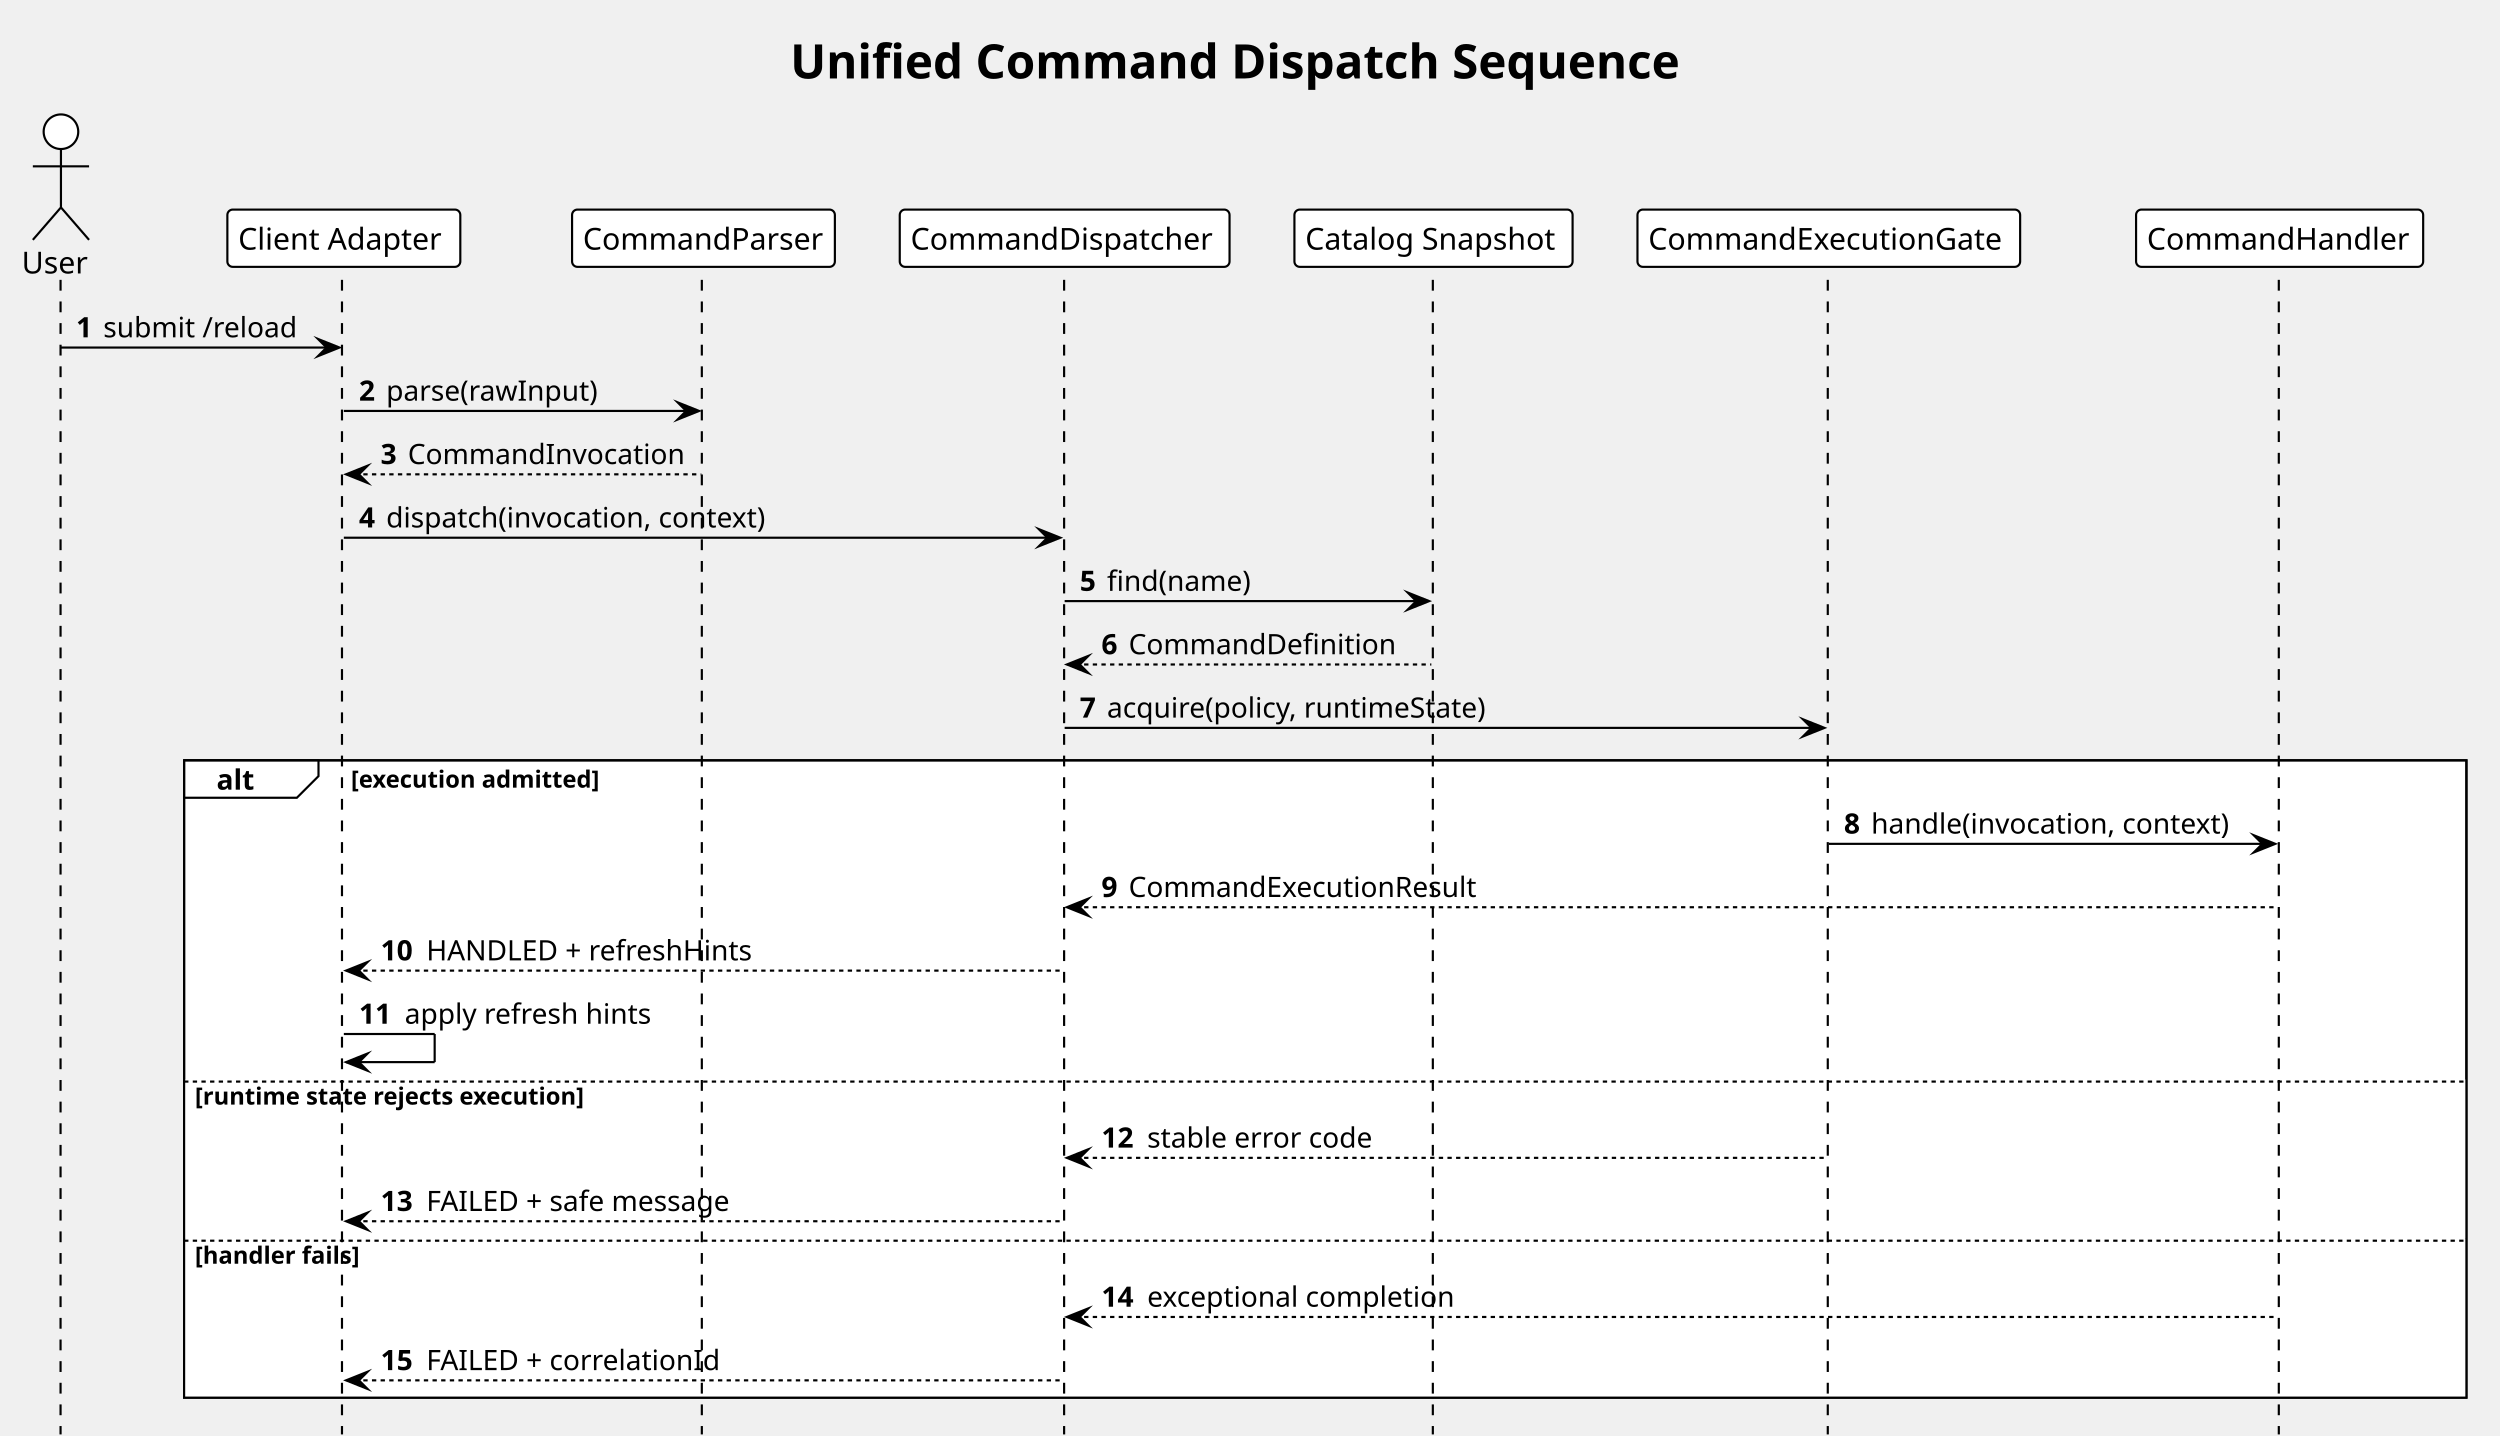
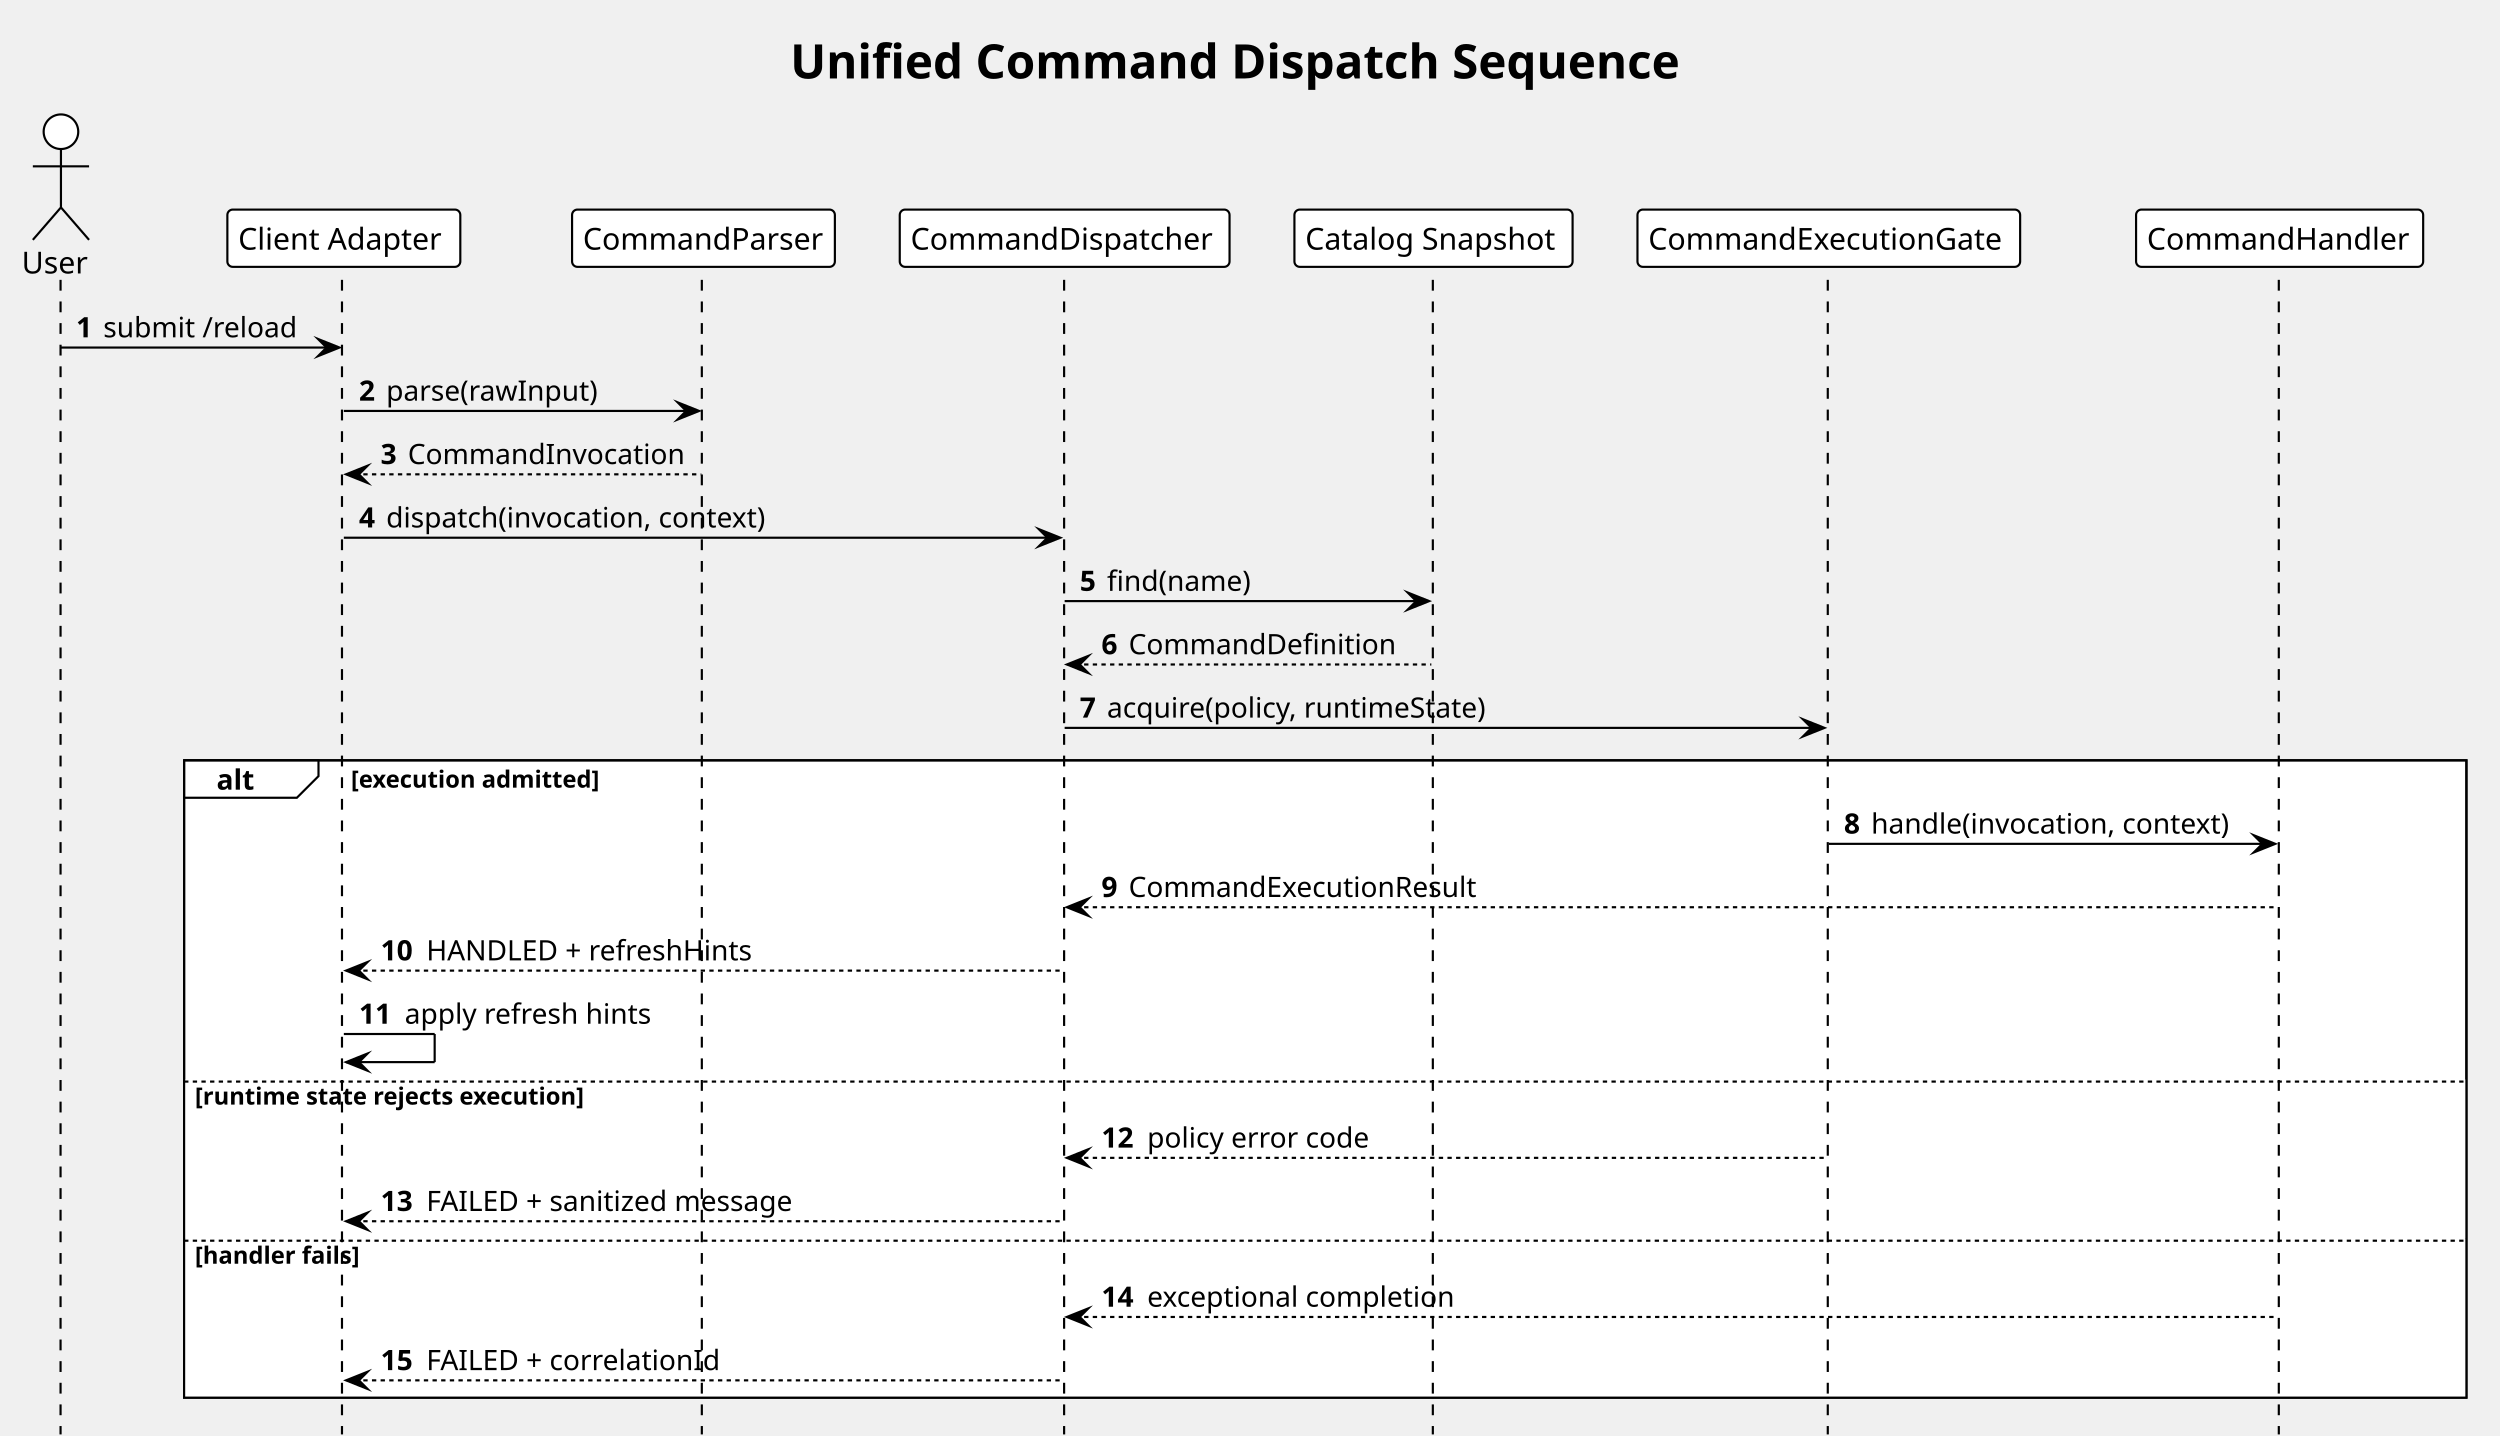
<svg xmlns="http://www.w3.org/2000/svg" contentStyleType="text/css" data-diagram-type="SEQUENCE" height="664px" preserveAspectRatio="none" style="width:1156px;height:664px;" version="1.1" viewBox="0 0 1156 664" width="1156px" zoomAndPan="magnify">
  <defs />
  <g>
    <g class="title" data-source-line="293">
      <text fill="#000000" font-family="'sans-serif'" font-size="22" font-weight="700" lengthAdjust="spacing" textLength="423.693" x="365.39" y="36.27">Unified Command Dispatch Sequence</text>
    </g>
    <rect fill="#FFFFFF" height="294.705" style="stroke:#000000;stroke-width:1;" width="1055.34" x="85.133" y="351.572" />
    <rect fill="#FFFFFF" height="73.576" style="stroke:none;stroke-width:1;" width="1055.34" x="85.133" y="499.125" />
    <rect fill="#FFFFFF" height="73.576" style="stroke:none;stroke-width:1;" width="1055.34" x="85.133" y="572.701" />
    <g class="participant-lifeline" data-entity-uid="part1" data-qualified-name="User" data-source-line="295" id="part1-lifeline">
      <g>
        <rect fill="#000000" fill-opacity="0" height="533.879" width="8" x="24.183" y="129.398" />
        <line style="stroke:#000000;stroke-width:1;stroke-dasharray:5,5;" x1="28" x2="28" y1="129.398" y2="663.277" />
      </g>
    </g>
    <g class="participant-lifeline" data-entity-uid="part2" data-qualified-name="Client" data-source-line="296" id="part2-lifeline">
      <g>
        <rect fill="#000000" fill-opacity="0" height="533.879" width="8" x="154.989" y="129.398" />
        <line style="stroke:#000000;stroke-width:1;stroke-dasharray:5,5;" x1="158.133" x2="158.133" y1="129.398" y2="663.277" />
      </g>
    </g>
    <g class="participant-lifeline" data-entity-uid="part3" data-qualified-name="Parser" data-source-line="297" id="part3-lifeline">
      <g>
        <rect fill="#000000" fill-opacity="0" height="533.879" width="8" x="321.286" y="129.398" />
        <line style="stroke:#000000;stroke-width:1;stroke-dasharray:5,5;" x1="324.525" x2="324.525" y1="129.398" y2="663.277" />
      </g>
    </g>
    <g class="participant-lifeline" data-entity-uid="part4" data-qualified-name="Dispatcher" data-source-line="298" id="part4-lifeline">
      <g>
        <rect fill="#000000" fill-opacity="0" height="533.879" width="8" x="488.294" y="129.398" />
        <line style="stroke:#000000;stroke-width:1;stroke-dasharray:5,5;" x1="492.046" x2="492.046" y1="129.398" y2="663.277" />
      </g>
    </g>
    <g class="participant-lifeline" data-entity-uid="part5" data-qualified-name="Catalog" data-source-line="299" id="part5-lifeline">
      <g>
        <rect fill="#000000" fill-opacity="0" height="533.879" width="8" x="658.854" y="129.398" />
        <line style="stroke:#000000;stroke-width:1;stroke-dasharray:5,5;" x1="662.542" x2="662.542" y1="129.398" y2="663.277" />
      </g>
    </g>
    <g class="participant-lifeline" data-entity-uid="part6" data-qualified-name="Gate" data-source-line="300" id="part6-lifeline">
      <g>
        <rect fill="#000000" fill-opacity="0" height="533.879" width="8" x="841.639" y="129.398" />
        <line style="stroke:#000000;stroke-width:1;stroke-dasharray:5,5;" x1="845.165" x2="845.165" y1="129.398" y2="663.277" />
      </g>
    </g>
    <g class="participant-lifeline" data-entity-uid="part7" data-qualified-name="Handler" data-source-line="301" id="part7-lifeline">
      <g>
        <rect fill="#000000" fill-opacity="0" height="533.879" width="8" x="1050.097" y="129.398" />
        <line style="stroke:#000000;stroke-width:1;stroke-dasharray:5,5;" x1="1053.72" x2="1053.72" y1="129.398" y2="663.277" />
      </g>
    </g>
    <g class="participant participant-head" data-entity-uid="part1" data-qualified-name="User" data-source-line="295" id="part1-head">
      <text fill="#000000" font-family="'sans-serif'" font-size="14" lengthAdjust="spacing" textLength="30.365" x="10" y="126.445">User</text>
      <ellipse cx="28.183" cy="60.91" fill="#FFFFFF" rx="8" ry="8" style="stroke:#000000;stroke-width:1;" />
      <path d="M28.183,68.91 L28.183,95.91 M15.183,76.91 L41.183,76.91 M28.183,95.91 L15.183,110.91 M28.183,95.91 L41.183,110.91" fill="none" style="stroke:#000000;stroke-width:1;" />
    </g>
    <g class="participant participant-head" data-entity-uid="part2" data-qualified-name="Client" data-source-line="296" id="part2-head">
      <rect fill="#FFFFFF" height="26.488" rx="2.5" ry="2.5" style="stroke:#000000;stroke-width:1;" width="107.713" x="105.133" y="96.91" />
      <text fill="#000000" font-family="'sans-serif'" font-size="14" lengthAdjust="spacing" textLength="97.713" x="110.133" y="115.445">Client Adapter</text>
    </g>
    <g class="participant participant-head" data-entity-uid="part3" data-qualified-name="Parser" data-source-line="297" id="part3-head">
      <rect fill="#FFFFFF" height="26.488" rx="2.5" ry="2.5" style="stroke:#000000;stroke-width:1;" width="121.522" x="264.525" y="96.91" />
      <text fill="#000000" font-family="'sans-serif'" font-size="14" lengthAdjust="spacing" textLength="111.522" x="269.525" y="115.445">CommandParser</text>
    </g>
    <g class="participant participant-head" data-entity-uid="part4" data-qualified-name="Dispatcher" data-source-line="298" id="part4-head">
      <rect fill="#FFFFFF" height="26.488" rx="2.5" ry="2.5" style="stroke:#000000;stroke-width:1;" width="152.495" x="416.046" y="96.91" />
      <text fill="#000000" font-family="'sans-serif'" font-size="14" lengthAdjust="spacing" textLength="142.495" x="421.046" y="115.445">CommandDispatcher</text>
    </g>
    <g class="participant participant-head" data-entity-uid="part5" data-qualified-name="Catalog" data-source-line="299" id="part5-head">
      <rect fill="#FFFFFF" height="26.488" rx="2.5" ry="2.5" style="stroke:#000000;stroke-width:1;" width="128.624" x="598.542" y="96.91" />
      <text fill="#000000" font-family="'sans-serif'" font-size="14" lengthAdjust="spacing" textLength="118.624" x="603.542" y="115.445">Catalog Snapshot</text>
    </g>
    <g class="participant participant-head" data-entity-uid="part6" data-qualified-name="Gate" data-source-line="300" id="part6-head">
      <rect fill="#FFFFFF" height="26.488" rx="2.5" ry="2.5" style="stroke:#000000;stroke-width:1;" width="176.947" x="757.165" y="96.91" />
      <text fill="#000000" font-family="'sans-serif'" font-size="14" lengthAdjust="spacing" textLength="166.947" x="762.165" y="115.445">CommandExecutionGate</text>
    </g>
    <g class="participant participant-head" data-entity-uid="part7" data-qualified-name="Handler" data-source-line="301" id="part7-head">
      <rect fill="#FFFFFF" height="26.488" rx="2.5" ry="2.5" style="stroke:#000000;stroke-width:1;" width="132.753" x="987.72" y="96.91" />
      <text fill="#000000" font-family="'sans-serif'" font-size="14" lengthAdjust="spacing" textLength="122.753" x="992.72" y="115.445">CommandHandler</text>
    </g>
    <g class="message" data-entity-1="part1" data-entity-2="part2" data-source-line="303" id="msg1">
      <polygon fill="#000000" points="146.989,156.709,156.989,160.709,146.989,164.709,150.989,160.709" style="stroke:#000000;stroke-width:1;stroke-linejoin:miter;stroke-miterlimit:10;" />
      <line style="stroke:#000000;stroke-width:1;" x1="28.183" x2="152.989" y1="160.709" y2="160.709" />
      <text fill="#000000" font-family="'sans-serif'" font-size="13" font-weight="700" lengthAdjust="spacing" textLength="8.576" x="35.183" y="155.967">1</text>
      <text fill="#000000" font-family="'sans-serif'" font-size="13" lengthAdjust="spacing" textLength="94.231" x="47.758" y="155.967">submit /reload</text>
    </g>
    <g class="message" data-entity-1="part2" data-entity-2="part3" data-source-line="304" id="msg2">
      <polygon fill="#000000" points="313.286,186.019,323.286,190.019,313.286,194.019,317.286,190.019" style="stroke:#000000;stroke-width:1;stroke-linejoin:miter;stroke-miterlimit:10;" />
      <line style="stroke:#000000;stroke-width:1;" x1="158.989" x2="319.286" y1="190.019" y2="190.019" />
      <text fill="#000000" font-family="'sans-serif'" font-size="13" font-weight="700" lengthAdjust="spacing" textLength="8.576" x="165.989" y="185.277">2</text>
      <text fill="#000000" font-family="'sans-serif'" font-size="13" lengthAdjust="spacing" textLength="98.446" x="178.565" y="185.277">parse(rawInput)</text>
    </g>
    <g class="message" data-entity-1="part3" data-entity-2="part2" data-source-line="305" id="msg3">
      <polygon fill="#000000" points="169.989,215.33,159.989,219.33,169.989,223.33,165.989,219.33" style="stroke:#000000;stroke-width:1;stroke-linejoin:miter;stroke-miterlimit:10;" />
      <line style="stroke:#000000;stroke-width:1;stroke-dasharray:2,2;" x1="163.989" x2="324.286" y1="219.33" y2="219.33" />
      <text fill="#000000" font-family="'sans-serif'" font-size="13" font-weight="700" lengthAdjust="spacing" textLength="8.576" x="175.989" y="214.588">3</text>
      <text fill="#000000" font-family="'sans-serif'" font-size="13" lengthAdjust="spacing" textLength="129.721" x="188.565" y="214.588">CommandInvocation</text>
    </g>
    <g class="message" data-entity-1="part2" data-entity-2="part4" data-source-line="306" id="msg4">
      <polygon fill="#000000" points="480.294,244.641,490.294,248.641,480.294,252.641,484.294,248.641" style="stroke:#000000;stroke-width:1;stroke-linejoin:miter;stroke-miterlimit:10;" />
      <line style="stroke:#000000;stroke-width:1;" x1="158.989" x2="486.294" y1="248.641" y2="248.641" />
      <text fill="#000000" font-family="'sans-serif'" font-size="13" font-weight="700" lengthAdjust="spacing" textLength="8.576" x="165.989" y="243.898">4</text>
      <text fill="#000000" font-family="'sans-serif'" font-size="13" lengthAdjust="spacing" textLength="182.901" x="178.565" y="243.898">dispatch(invocation, context)</text>
    </g>
    <g class="message" data-entity-1="part4" data-entity-2="part5" data-source-line="307" id="msg5">
      <polygon fill="#000000" points="650.854,273.951,660.854,277.951,650.854,281.951,654.854,277.951" style="stroke:#000000;stroke-width:1;stroke-linejoin:miter;stroke-miterlimit:10;" />
      <line style="stroke:#000000;stroke-width:1;" x1="492.294" x2="656.854" y1="277.951" y2="277.951" />
      <text fill="#000000" font-family="'sans-serif'" font-size="13" font-weight="700" lengthAdjust="spacing" textLength="8.576" x="499.294" y="273.209">5</text>
      <text fill="#000000" font-family="'sans-serif'" font-size="13" lengthAdjust="spacing" textLength="67.869" x="511.87" y="273.209">find(name)</text>
    </g>
    <g class="message" data-entity-1="part5" data-entity-2="part4" data-source-line="308" id="msg6">
      <polygon fill="#000000" points="503.294,303.262,493.294,307.262,503.294,311.262,499.294,307.262" style="stroke:#000000;stroke-width:1;stroke-linejoin:miter;stroke-miterlimit:10;" />
      <line style="stroke:#000000;stroke-width:1;stroke-dasharray:2,2;" x1="497.294" x2="661.854" y1="307.262" y2="307.262" />
      <text fill="#000000" font-family="'sans-serif'" font-size="13" font-weight="700" lengthAdjust="spacing" textLength="8.576" x="509.294" y="302.519">6</text>
      <text fill="#000000" font-family="'sans-serif'" font-size="13" lengthAdjust="spacing" textLength="126.699" x="521.87" y="302.519">CommandDefinition</text>
    </g>
    <g class="message" data-entity-1="part4" data-entity-2="part6" data-source-line="309" id="msg7">
      <polygon fill="#000000" points="833.639,332.572,843.639,336.572,833.639,340.572,837.639,336.572" style="stroke:#000000;stroke-width:1;stroke-linejoin:miter;stroke-miterlimit:10;" />
      <line style="stroke:#000000;stroke-width:1;" x1="492.294" x2="839.639" y1="336.572" y2="336.572" />
      <text fill="#000000" font-family="'sans-serif'" font-size="13" font-weight="700" lengthAdjust="spacing" textLength="8.576" x="499.294" y="331.83">7</text>
      <text fill="#000000" font-family="'sans-serif'" font-size="13" lengthAdjust="spacing" textLength="180.826" x="511.87" y="331.83">acquire(policy, runtimeState)</text>
    </g>
    <path d="M85.133,351.572 L147.272,351.572 L147.272,358.883 L137.272,368.883 L85.133,368.883 L85.133,351.572" fill="#FFFFFF" style="stroke:#000000;stroke-width:1;" />
    <rect fill="none" height="294.705" style="stroke:#000000;stroke-width:1;" width="1055.34" x="85.133" y="351.572" />
    <text fill="#000000" font-family="'sans-serif'" font-size="13" font-weight="700" lengthAdjust="spacing" textLength="17.139" x="100.133" y="365.141">alt</text>
    <text fill="#000000" font-family="'sans-serif'" font-size="11" font-weight="700" lengthAdjust="spacing" textLength="117.181" x="162.272" y="364.207">[execution admitted]</text>
    <g class="message" data-entity-1="part6" data-entity-2="part7" data-source-line="311" id="msg8">
      <polygon fill="#000000" points="1042.097,386.193,1052.097,390.193,1042.097,394.193,1046.097,390.193" style="stroke:#000000;stroke-width:1;stroke-linejoin:miter;stroke-miterlimit:10;" />
      <line style="stroke:#000000;stroke-width:1;" x1="845.639" x2="1048.097" y1="390.193" y2="390.193" />
      <text fill="#000000" font-family="'sans-serif'" font-size="13" font-weight="700" lengthAdjust="spacing" textLength="8.576" x="852.639" y="385.451">8</text>
      <text fill="#000000" font-family="'sans-serif'" font-size="13" lengthAdjust="spacing" textLength="171.882" x="865.215" y="385.451">handle(invocation, context)</text>
    </g>
    <g class="message" data-entity-1="part7" data-entity-2="part4" data-source-line="312" id="msg9">
      <polygon fill="#000000" points="503.294,415.504,493.294,419.504,503.294,423.504,499.294,419.504" style="stroke:#000000;stroke-width:1;stroke-linejoin:miter;stroke-miterlimit:10;" />
      <line style="stroke:#000000;stroke-width:1;stroke-dasharray:2,2;" x1="497.294" x2="1053.097" y1="419.504" y2="419.504" />
      <text fill="#000000" font-family="'sans-serif'" font-size="13" font-weight="700" lengthAdjust="spacing" textLength="8.576" x="509.294" y="414.762">9</text>
      <text fill="#000000" font-family="'sans-serif'" font-size="13" lengthAdjust="spacing" textLength="165.122" x="521.87" y="414.762">CommandExecutionResult</text>
    </g>
    <g class="message" data-entity-1="part4" data-entity-2="part2" data-source-line="313" id="msg10">
      <polygon fill="#000000" points="169.989,444.815,159.989,448.815,169.989,452.815,165.989,448.815" style="stroke:#000000;stroke-width:1;stroke-linejoin:miter;stroke-miterlimit:10;" />
      <line style="stroke:#000000;stroke-width:1;stroke-dasharray:2,2;" x1="163.989" x2="491.294" y1="448.815" y2="448.815" />
      <text fill="#000000" font-family="'sans-serif'" font-size="13" font-weight="700" lengthAdjust="spacing" textLength="17.151" x="175.989" y="444.072">10</text>
      <text fill="#000000" font-family="'sans-serif'" font-size="13" lengthAdjust="spacing" textLength="157.606" x="197.141" y="444.072">HANDLED + refreshHints</text>
    </g>
    <g class="message" data-entity-1="part2" data-entity-2="part2" data-source-line="314" id="msg11">
      <line style="stroke:#000000;stroke-width:1;" x1="158.989" x2="200.989" y1="478.125" y2="478.125" />
      <line style="stroke:#000000;stroke-width:1;" x1="200.989" x2="200.989" y1="478.125" y2="491.125" />
      <line style="stroke:#000000;stroke-width:1;" x1="159.989" x2="200.989" y1="491.125" y2="491.125" />
      <polygon fill="#000000" points="169.989,487.125,159.989,491.125,169.989,495.125,165.989,491.125" style="stroke:#000000;stroke-width:1;stroke-linejoin:miter;stroke-miterlimit:10;" />
      <text fill="#000000" font-family="'sans-serif'" font-size="13" font-weight="700" lengthAdjust="spacing" textLength="17.151" x="165.989" y="473.383">11</text>
      <text fill="#000000" font-family="'sans-serif'" font-size="13" lengthAdjust="spacing" textLength="118.301" x="187.141" y="473.383">apply refresh hints</text>
    </g>
    <line style="stroke:#000000;stroke-width:1;stroke-dasharray:2,2;" x1="85.133" x2="1140.473" y1="500.125" y2="500.125" />
    <text fill="#000000" font-family="'sans-serif'" font-size="11" font-weight="700" lengthAdjust="spacing" textLength="184.513" x="90.133" y="510.76">[runtime state rejects execution]</text>
    <g class="message" data-entity-1="part6" data-entity-2="part4" data-source-line="316" id="msg12">
      <polygon fill="#000000" points="503.294,531.391,493.294,535.391,503.294,539.391,499.294,535.391" style="stroke:#000000;stroke-width:1;stroke-linejoin:miter;stroke-miterlimit:10;" />
      <line style="stroke:#000000;stroke-width:1;stroke-dasharray:2,2;" x1="497.294" x2="844.639" y1="535.391" y2="535.391" />
      <text fill="#000000" font-family="'sans-serif'" font-size="13" font-weight="700" lengthAdjust="spacing" textLength="17.151" x="509.294" y="530.648">12</text>
-       <text fill="#000000" font-family="'sans-serif'" font-size="13" lengthAdjust="spacing" textLength="107.332" x="530.445" y="530.648">stable error code</text>
+       <text fill="#000000" font-family="'sans-serif'" font-size="13" lengthAdjust="spacing" textLength="106.615" x="530.445" y="530.648">policy error code</text>
    </g>
    <g class="message" data-entity-1="part4" data-entity-2="part2" data-source-line="317" id="msg13">
      <polygon fill="#000000" points="169.989,560.701,159.989,564.701,169.989,568.701,165.989,564.701" style="stroke:#000000;stroke-width:1;stroke-linejoin:miter;stroke-miterlimit:10;" />
      <line style="stroke:#000000;stroke-width:1;stroke-dasharray:2,2;" x1="163.989" x2="491.294" y1="564.701" y2="564.701" />
      <text fill="#000000" font-family="'sans-serif'" font-size="13" font-weight="700" lengthAdjust="spacing" textLength="17.151" x="175.989" y="559.959">13</text>
-       <text fill="#000000" font-family="'sans-serif'" font-size="13" lengthAdjust="spacing" textLength="147.062" x="197.141" y="559.959">FAILED + safe message</text>
+       <text fill="#000000" font-family="'sans-serif'" font-size="13" lengthAdjust="spacing" textLength="178.363" x="197.141" y="559.959">FAILED + sanitized message</text>
    </g>
    <line style="stroke:#000000;stroke-width:1;stroke-dasharray:2,2;" x1="85.133" x2="1140.473" y1="573.701" y2="573.701" />
    <text fill="#000000" font-family="'sans-serif'" font-size="11" font-weight="700" lengthAdjust="spacing" textLength="79.406" x="90.133" y="584.336">[handler fails]</text>
    <g class="message" data-entity-1="part7" data-entity-2="part4" data-source-line="319" id="msg14">
      <polygon fill="#000000" points="503.294,604.967,493.294,608.967,503.294,612.967,499.294,608.967" style="stroke:#000000;stroke-width:1;stroke-linejoin:miter;stroke-miterlimit:10;" />
      <line style="stroke:#000000;stroke-width:1;stroke-dasharray:2,2;" x1="497.294" x2="1053.097" y1="608.967" y2="608.967" />
      <text fill="#000000" font-family="'sans-serif'" font-size="13" font-weight="700" lengthAdjust="spacing" textLength="17.151" x="509.294" y="604.225">14</text>
      <text fill="#000000" font-family="'sans-serif'" font-size="13" lengthAdjust="spacing" textLength="147.659" x="530.445" y="604.225">exceptional completion</text>
    </g>
    <g class="message" data-entity-1="part4" data-entity-2="part2" data-source-line="320" id="msg15">
      <polygon fill="#000000" points="169.989,634.277,159.989,638.277,169.989,642.277,165.989,638.277" style="stroke:#000000;stroke-width:1;stroke-linejoin:miter;stroke-miterlimit:10;" />
      <line style="stroke:#000000;stroke-width:1;stroke-dasharray:2,2;" x1="163.989" x2="491.294" y1="638.277" y2="638.277" />
      <text fill="#000000" font-family="'sans-serif'" font-size="13" font-weight="700" lengthAdjust="spacing" textLength="17.151" x="175.989" y="633.535">15</text>
      <text fill="#000000" font-family="'sans-serif'" font-size="13" lengthAdjust="spacing" textLength="142.023" x="197.141" y="633.535">FAILED + correlationId</text>
    </g>
  </g>
</svg>
